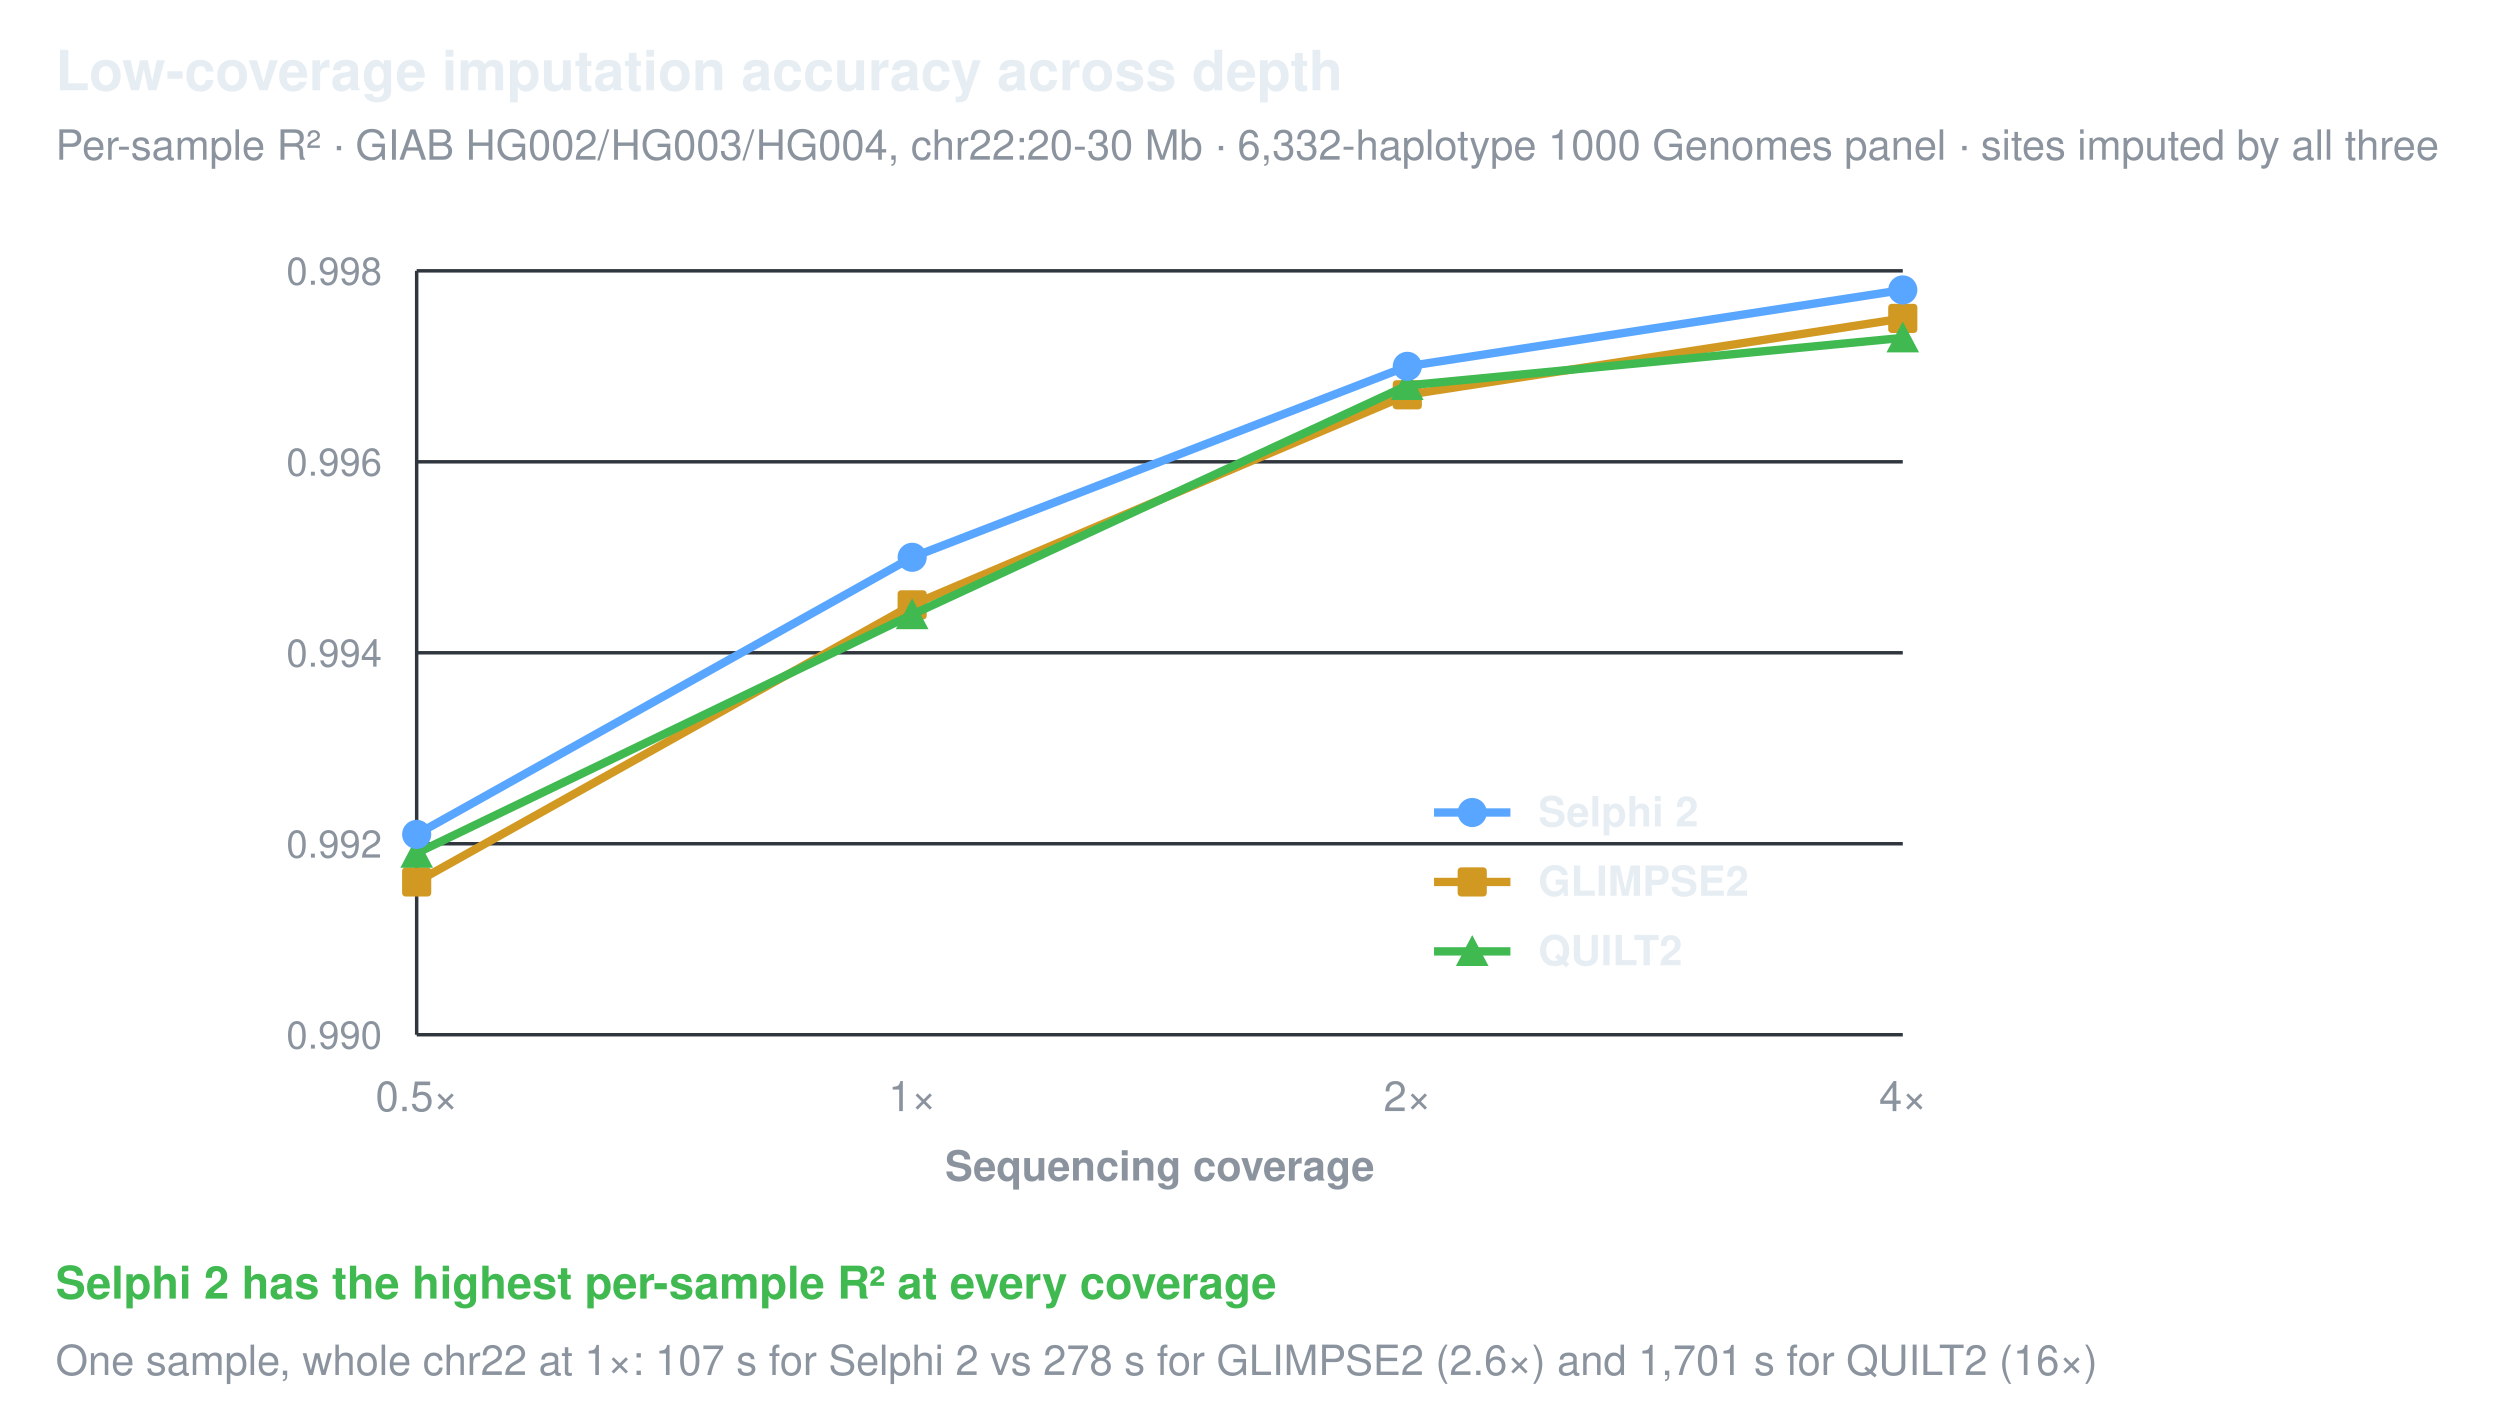
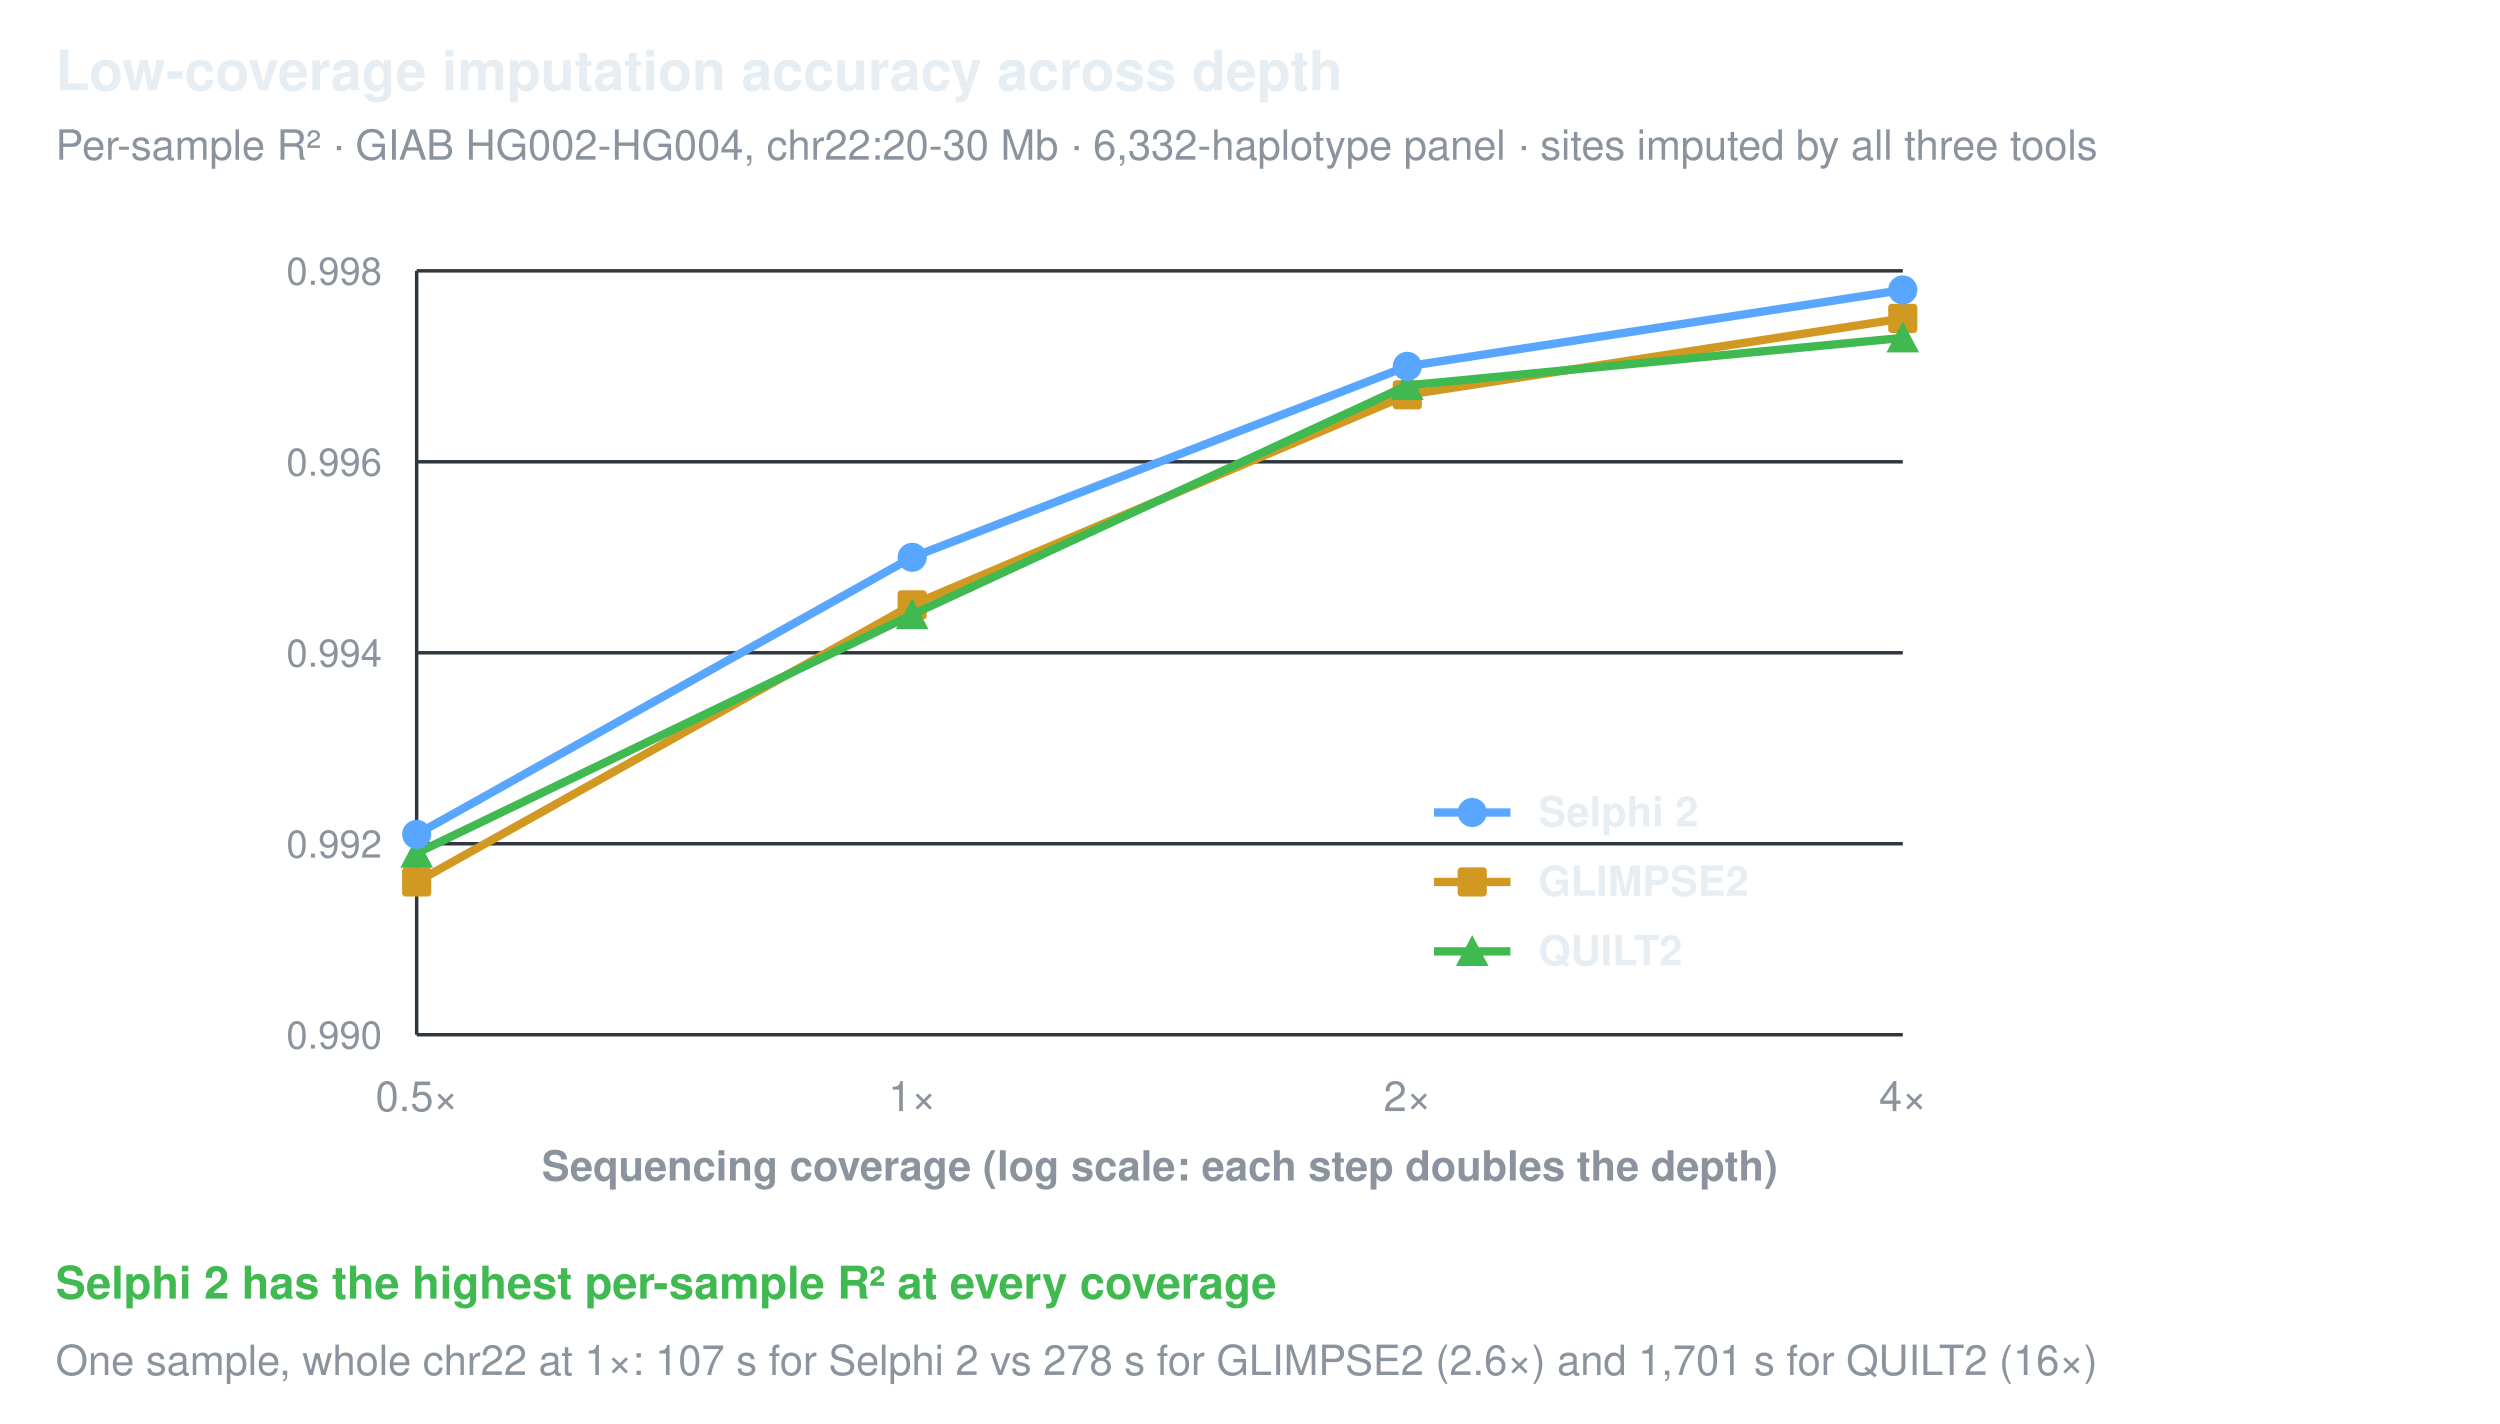
<svg xmlns="http://www.w3.org/2000/svg" viewBox="0 0 720 410" font-family="-apple-system, BlinkMacSystemFont, 'Segoe UI', Helvetica, Arial, sans-serif">
  <text x="16" y="26" fill="#e6edf3" font-size="16" font-weight="700">Low-coverage imputation accuracy across depth</text>
-   <text x="16" y="46" fill="#8b949e" font-size="12">Per-sample R² · GIAB HG002/HG003/HG004, chr22:20-30 Mb · 6,332-haplotype 1000 Genomes panel · sites imputed by all three</text>
+   <text x="16" y="46" fill="#8b949e" font-size="12">Per-sample R² · GIAB HG002-HG004, chr22:20-30 Mb · 6,332-haplotype panel · sites imputed by all three tools</text>
  <line x1="120" y1="298.0" x2="548" y2="298.0" stroke="#30363d" stroke-width="1" />
  <text x="110" y="302.0" text-anchor="end" fill="#8b949e" font-size="11">0.990</text>
  <line x1="120" y1="243.0" x2="548" y2="243.0" stroke="#30363d" stroke-width="1" />
  <text x="110" y="247.0" text-anchor="end" fill="#8b949e" font-size="11">0.992</text>
  <line x1="120" y1="188.0" x2="548" y2="188.0" stroke="#30363d" stroke-width="1" />
  <text x="110" y="192.0" text-anchor="end" fill="#8b949e" font-size="11">0.994</text>
  <line x1="120" y1="133.0" x2="548" y2="133.0" stroke="#30363d" stroke-width="1" />
  <text x="110" y="137.0" text-anchor="end" fill="#8b949e" font-size="11">0.996</text>
  <line x1="120" y1="78.0" x2="548" y2="78.0" stroke="#30363d" stroke-width="1" />
  <text x="110" y="82.0" text-anchor="end" fill="#8b949e" font-size="11">0.998</text>
  <text x="120.0" y="320" text-anchor="middle" fill="#8b949e" font-size="12">0.5×</text>
  <text x="262.7" y="320" text-anchor="middle" fill="#8b949e" font-size="12">1×</text>
  <text x="405.3" y="320" text-anchor="middle" fill="#8b949e" font-size="12">2×</text>
  <text x="548.0" y="320" text-anchor="middle" fill="#8b949e" font-size="12">4×</text>
-   <text x="334.0" y="340" text-anchor="middle" fill="#8b949e" font-size="12" font-weight="600">Sequencing coverage</text>
+   <text x="334.0" y="340" text-anchor="middle" fill="#8b949e" font-size="12" font-weight="600">Sequencing coverage (log scale: each step doubles the depth)</text>
  <line x1="120" y1="78" x2="120" y2="298" stroke="#30363d" stroke-width="1" />
  <polyline points="120.0,254.0 262.7,174.2 405.3,113.7 548.0,91.7" fill="none" stroke="#d29922" stroke-width="2.4" />
  <rect x="115.8" y="249.8" width="8.4" height="8.4" rx="1" fill="#d29922" />
  <rect x="258.5" y="170.0" width="8.4" height="8.4" rx="1" fill="#d29922" />
  <rect x="401.1" y="109.5" width="8.4" height="8.4" rx="1" fill="#d29922" />
  <rect x="543.8" y="87.5" width="8.4" height="8.4" rx="1" fill="#d29922" />
  <polyline points="120.0,245.7 262.7,177.0 405.3,111.0 548.0,97.3" fill="none" stroke="#3fb950" stroke-width="2.4" />
  <polygon points="120.0,241.0 115.3,249.9 124.7,249.9" fill="#3fb950" />
  <polygon points="262.7,172.3 258.0,181.2 267.4,181.2" fill="#3fb950" />
  <polygon points="405.3,106.3 400.6,115.2 410.0,115.2" fill="#3fb950" />
  <polygon points="548.0,92.6 543.3,101.5 552.7,101.5" fill="#3fb950" />
  <polyline points="120.0,240.3 262.7,160.5 405.3,105.5 548.0,83.5" fill="none" stroke="#58a6ff" stroke-width="2.4" />
  <circle cx="120.0" cy="240.3" r="4.2" fill="#58a6ff" />
  <circle cx="262.7" cy="160.5" r="4.2" fill="#58a6ff" />
  <circle cx="405.3" cy="105.5" r="4.2" fill="#58a6ff" />
  <circle cx="548.0" cy="83.5" r="4.2" fill="#58a6ff" />
  <line x1="413" y1="234" x2="435" y2="234" stroke="#58a6ff" stroke-width="2.4" />
  <circle cx="424.0" cy="234.0" r="4.2" fill="#58a6ff" />
  <text x="443" y="238" fill="#e6edf3" font-size="12" font-weight="600">Selphi 2</text>
  <line x1="413" y1="254" x2="435" y2="254" stroke="#d29922" stroke-width="2.4" />
  <rect x="419.8" y="249.8" width="8.4" height="8.4" rx="1" fill="#d29922" />
  <text x="443" y="258" fill="#e6edf3" font-size="12" font-weight="600">GLIMPSE2</text>
  <line x1="413" y1="274" x2="435" y2="274" stroke="#3fb950" stroke-width="2.4" />
  <polygon points="424.0,269.3 419.3,278.2 428.7,278.2" fill="#3fb950" />
  <text x="443" y="278" fill="#e6edf3" font-size="12" font-weight="600">QUILT2</text>
  <text x="16" y="374" fill="#3fb950" font-size="13" font-weight="700">Selphi 2 has the highest per-sample R² at every coverage</text>
  <text x="16" y="396" fill="#8b949e" font-size="12">One sample, whole chr22 at 1×: 107 s for Selphi 2 vs 278 s for GLIMPSE2 (2.6×) and 1,701 s for QUILT2 (16×)</text>
</svg>
